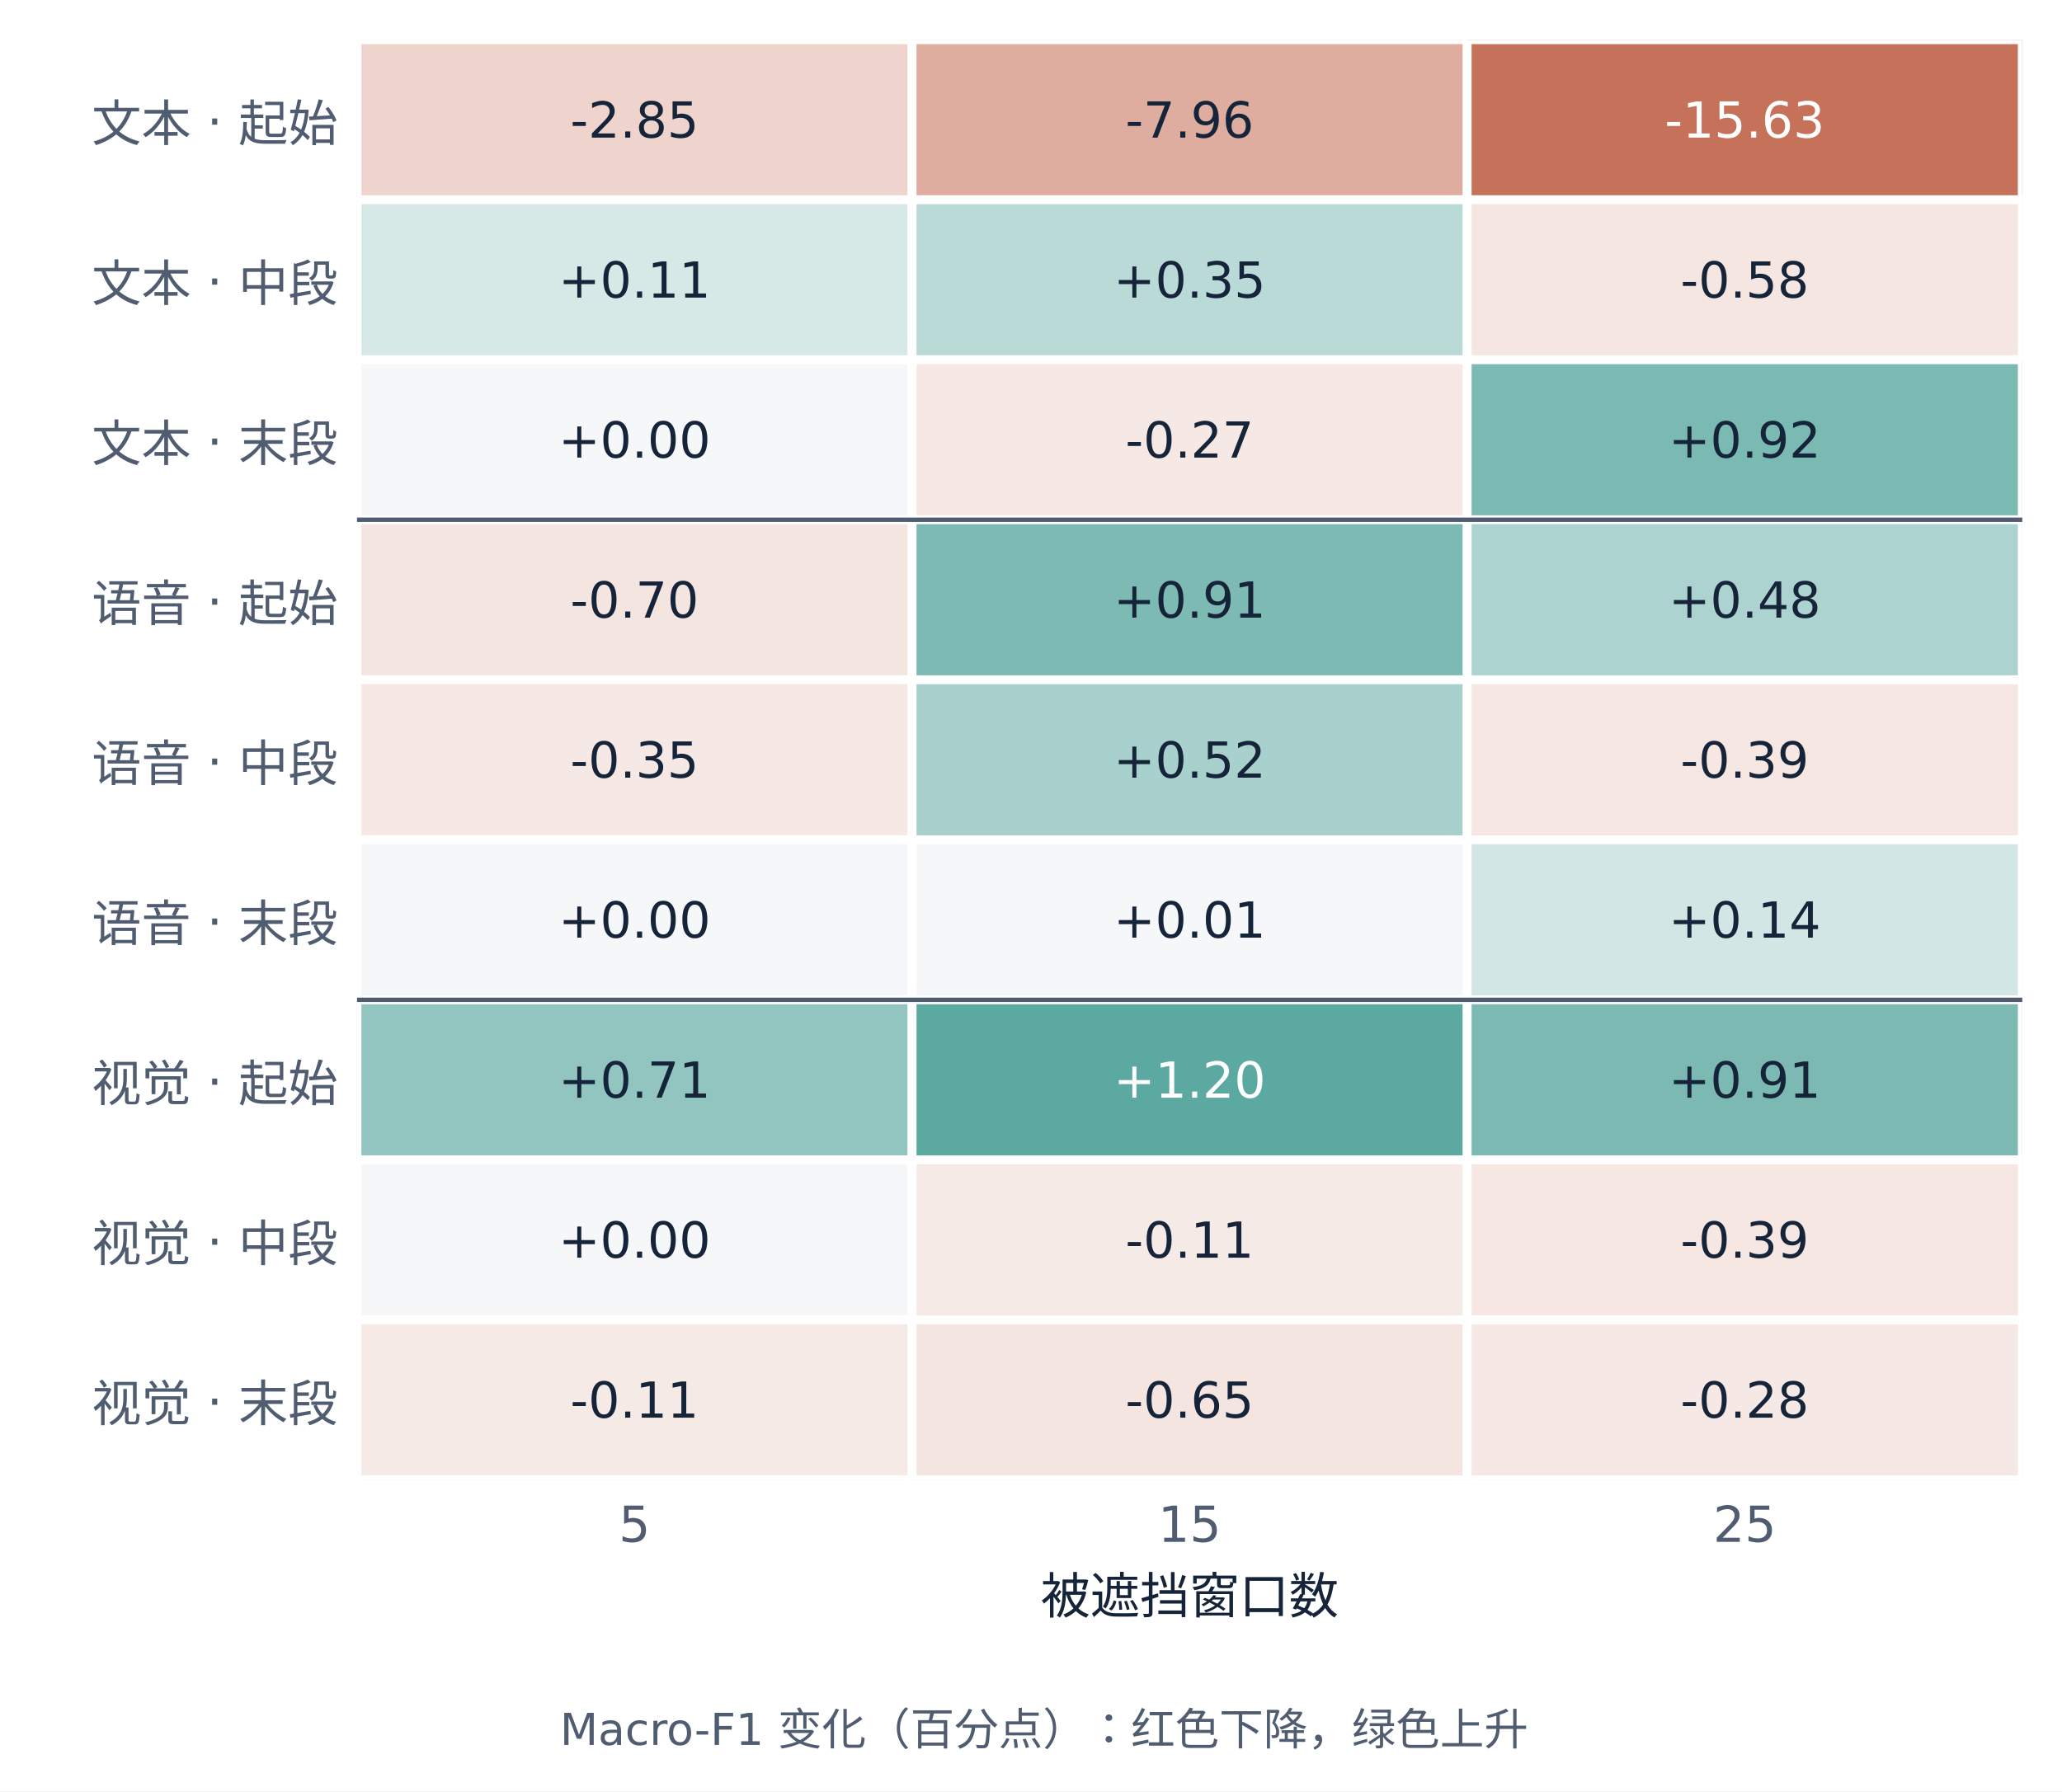
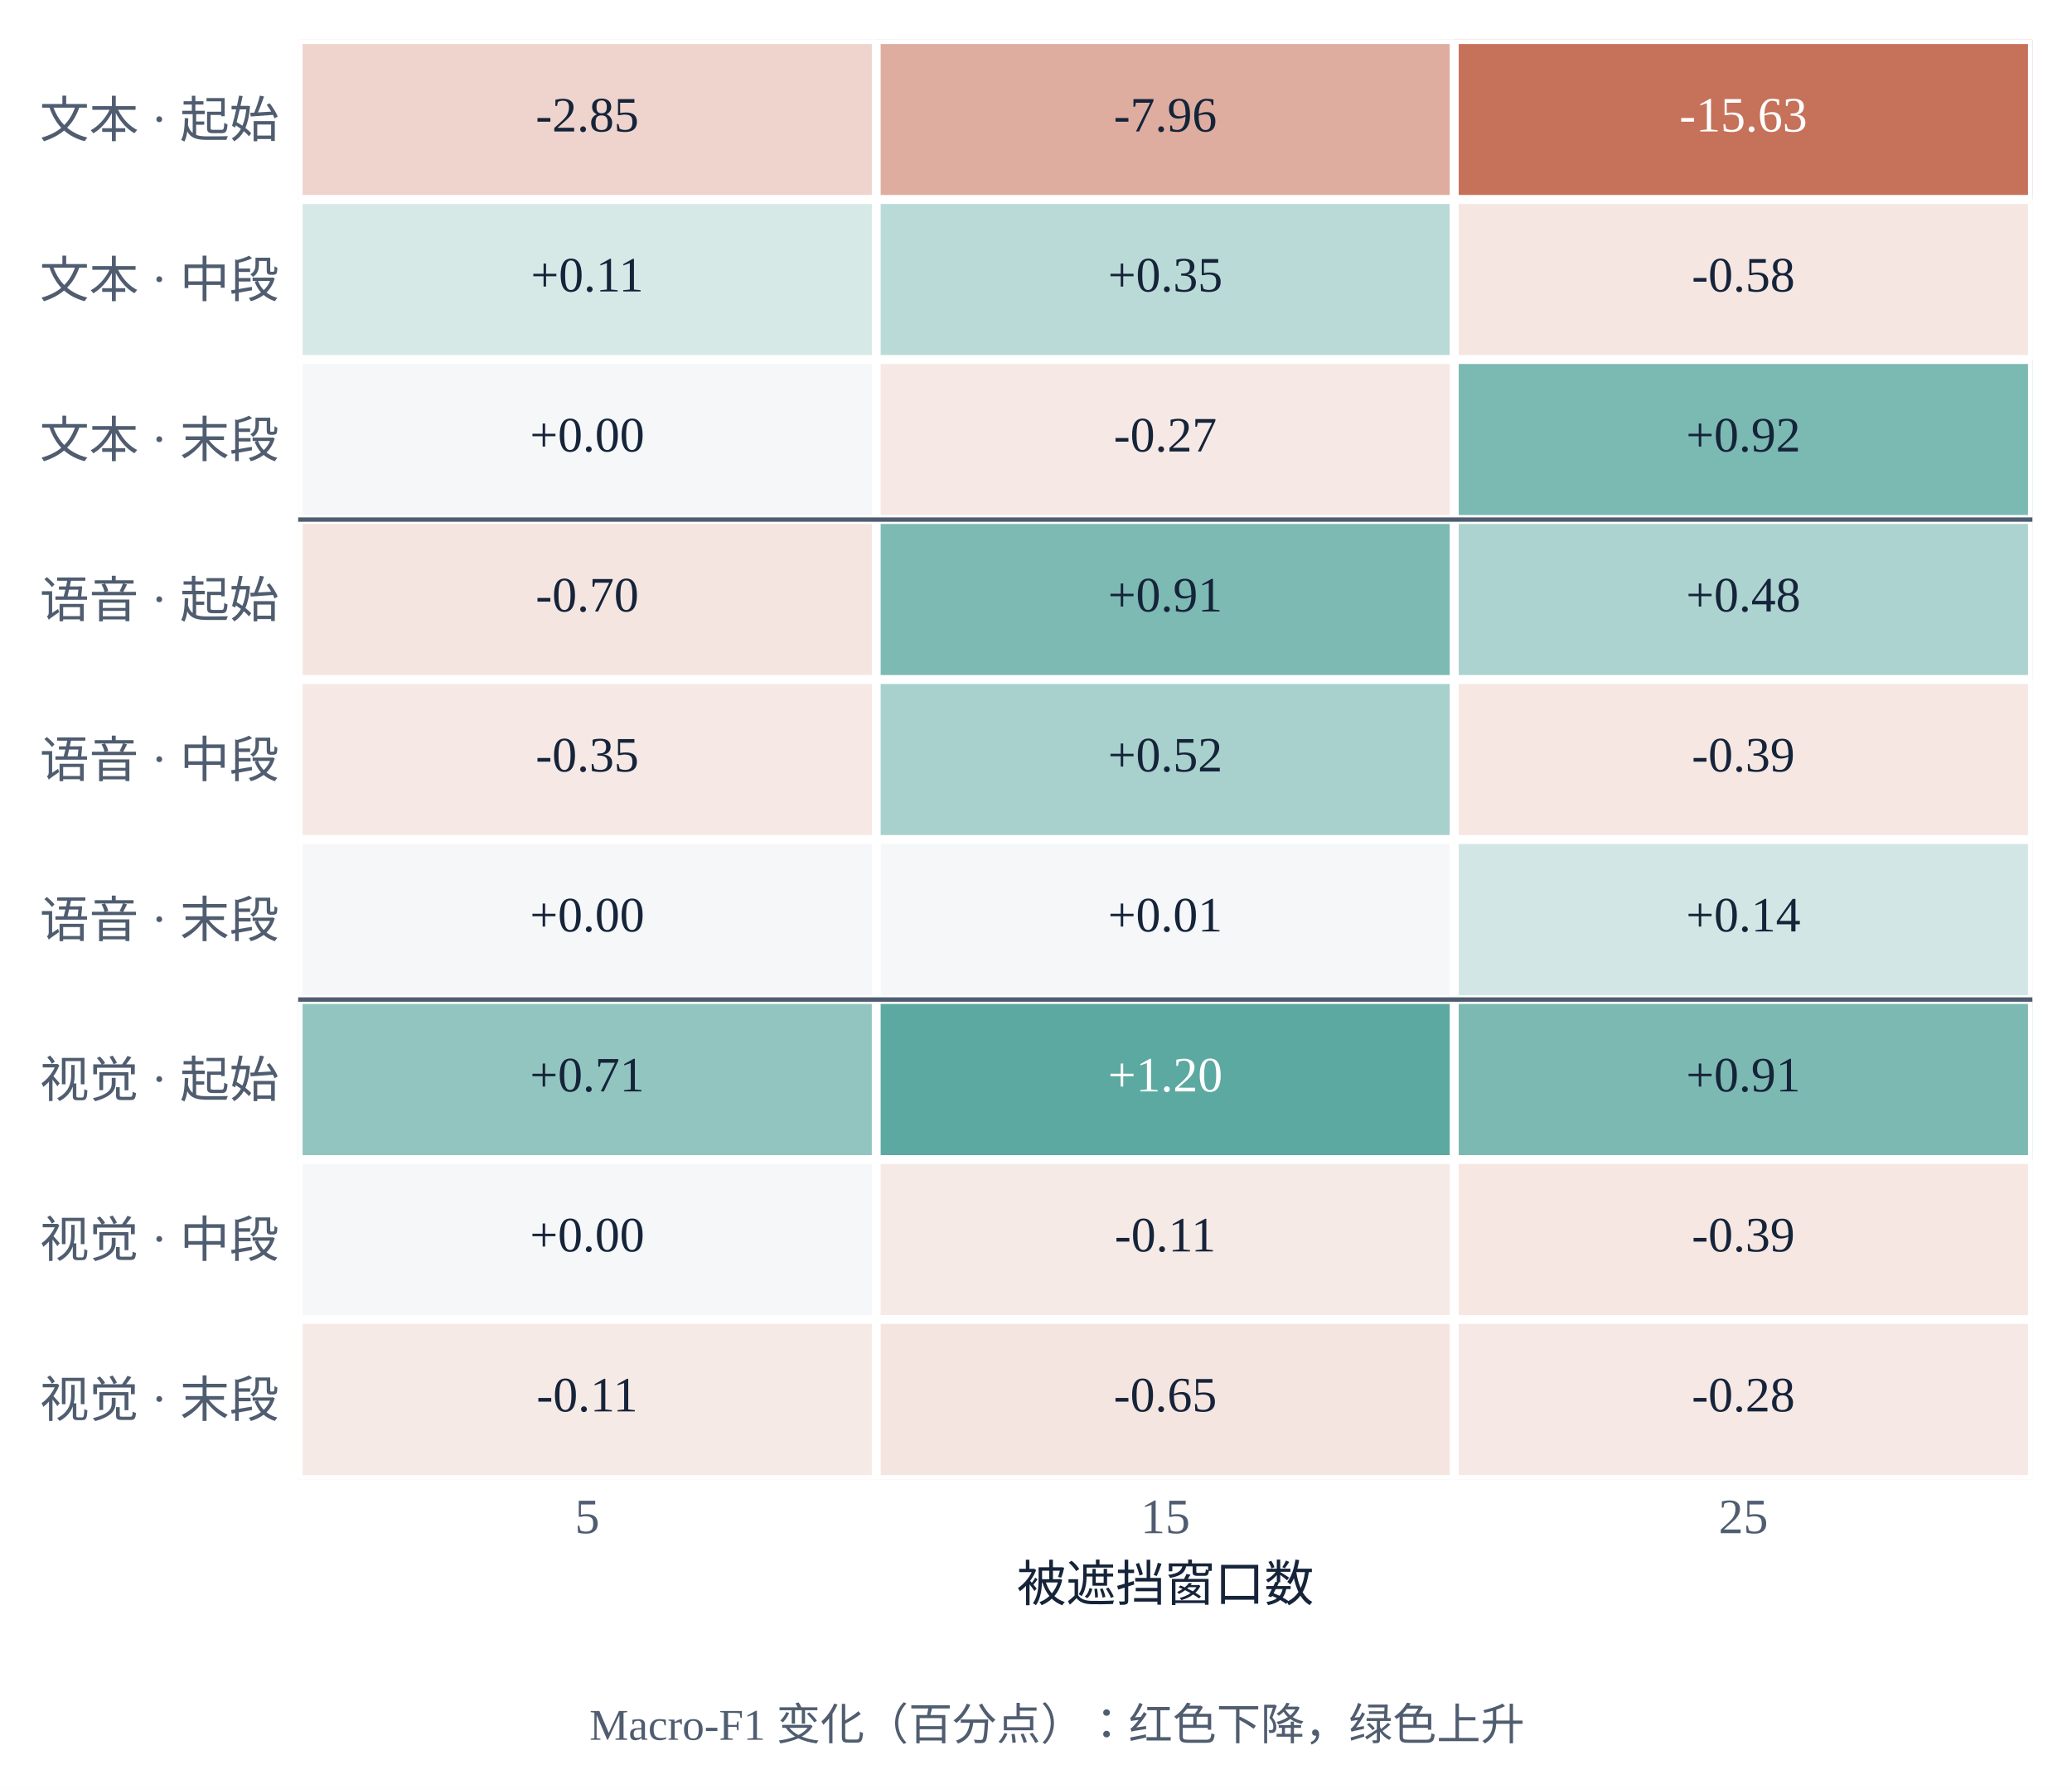
- <svg xmlns="http://www.w3.org/2000/svg" width="373.68pt" height="324.697pt" viewBox="0 0 373.68 324.697" version="1.1">
+ <svg xmlns="http://www.w3.org/2000/svg" width="376.587pt" height="325.189pt" viewBox="0 0 376.587 325.189" version="1.1">
  <defs>
    <style type="text/css">*{stroke-linejoin: round; stroke-linecap: butt}</style>
  </defs>
  <g id="figure_1">
    <g id="patch_1">
-       <path d="M 0 324.697 L 373.68 324.697 L 373.68 0 L 0 0 z " style="fill: #ffffff" />
+       <path d="M 0 325.189 L 376.587 325.189 L 376.587 0 L 0 0 z " style="fill: #ffffff" />
    </g>
    <g id="axes_1">
      <g id="patch_2">
-         <path d="M 64.7 268.225 L 366.48 268.225 L 366.48 7.2 L 64.7 7.2 z " style="fill: #ffffff" />
+         <path d="M 54.197 268.962 L 369.387 268.962 L 369.387 7.2 L 54.197 7.2 z " style="fill: #ffffff" />
      </g>
      <g id="patch_3">
-         <path d="M 64.7 7.2 L 165.293 7.2 L 165.293 36.203 L 64.7 36.203 z " clip-path="url(#p869921f615)" style="fill: #eed4cd; stroke: #ffffff; stroke-width: 1.6; stroke-linejoin: miter" />
+         <path d="M 54.197 7.2 L 159.26 7.2 L 159.26 36.285 L 54.197 36.285 z " clip-path="url(#pcaefb73566)" style="fill: #eed4cd; stroke: #ffffff; stroke-width: 1.6; stroke-linejoin: miter" />
      </g>
      <g id="patch_4">
-         <path d="M 165.293 7.2 L 265.887 7.2 L 265.887 36.203 L 165.293 36.203 z " clip-path="url(#p869921f615)" style="fill: #dead9f; stroke: #ffffff; stroke-width: 1.6; stroke-linejoin: miter" />
+         <path d="M 159.26 7.2 L 264.323 7.2 L 264.323 36.285 L 159.26 36.285 z " clip-path="url(#pcaefb73566)" style="fill: #dead9f; stroke: #ffffff; stroke-width: 1.6; stroke-linejoin: miter" />
      </g>
      <g id="patch_5">
-         <path d="M 265.887 7.2 L 366.48 7.2 L 366.48 36.203 L 265.887 36.203 z " clip-path="url(#p869921f615)" style="fill: #c67159; stroke: #ffffff; stroke-width: 1.6; stroke-linejoin: miter" />
+         <path d="M 264.323 7.2 L 369.387 7.2 L 369.387 36.285 L 264.323 36.285 z " clip-path="url(#pcaefb73566)" style="fill: #c67159; stroke: #ffffff; stroke-width: 1.6; stroke-linejoin: miter" />
      </g>
      <g id="patch_6">
-         <path d="M 64.7 36.203 L 165.293 36.203 L 165.293 65.206 L 64.7 65.206 z " clip-path="url(#p869921f615)" style="fill: #d6e9e7; stroke: #ffffff; stroke-width: 1.6; stroke-linejoin: miter" />
+         <path d="M 54.197 36.285 L 159.26 36.285 L 159.26 65.369 L 54.197 65.369 z " clip-path="url(#pcaefb73566)" style="fill: #d6e9e7; stroke: #ffffff; stroke-width: 1.6; stroke-linejoin: miter" />
      </g>
      <g id="patch_7">
-         <path d="M 165.293 36.203 L 265.887 36.203 L 265.887 65.206 L 165.293 65.206 z " clip-path="url(#p869921f615)" style="fill: #badad7; stroke: #ffffff; stroke-width: 1.6; stroke-linejoin: miter" />
+         <path d="M 159.26 36.285 L 264.323 36.285 L 264.323 65.369 L 159.26 65.369 z " clip-path="url(#pcaefb73566)" style="fill: #badad7; stroke: #ffffff; stroke-width: 1.6; stroke-linejoin: miter" />
      </g>
      <g id="patch_8">
-         <path d="M 265.887 36.203 L 366.48 36.203 L 366.48 65.206 L 265.887 65.206 z " clip-path="url(#p869921f615)" style="fill: #f5e6e2; stroke: #ffffff; stroke-width: 1.6; stroke-linejoin: miter" />
+         <path d="M 264.323 36.285 L 369.387 36.285 L 369.387 65.369 L 264.323 65.369 z " clip-path="url(#pcaefb73566)" style="fill: #f5e6e2; stroke: #ffffff; stroke-width: 1.6; stroke-linejoin: miter" />
      </g>
      <g id="patch_9">
-         <path d="M 64.7 65.206 L 165.293 65.206 L 165.293 94.208 L 64.7 94.208 z " clip-path="url(#p869921f615)" style="fill: #f5f7f9; stroke: #ffffff; stroke-width: 1.6; stroke-linejoin: miter" />
+         <path d="M 54.197 65.369 L 159.26 65.369 L 159.26 94.454 L 54.197 94.454 z " clip-path="url(#pcaefb73566)" style="fill: #f5f7f9; stroke: #ffffff; stroke-width: 1.6; stroke-linejoin: miter" />
      </g>
      <g id="patch_10">
-         <path d="M 165.293 65.206 L 265.887 65.206 L 265.887 94.208 L 165.293 94.208 z " clip-path="url(#p869921f615)" style="fill: #f6e8e4; stroke: #ffffff; stroke-width: 1.6; stroke-linejoin: miter" />
+         <path d="M 159.26 65.369 L 264.323 65.369 L 264.323 94.454 L 159.26 94.454 z " clip-path="url(#pcaefb73566)" style="fill: #f6e8e4; stroke: #ffffff; stroke-width: 1.6; stroke-linejoin: miter" />
      </g>
      <g id="patch_11">
-         <path d="M 265.887 65.206 L 366.48 65.206 L 366.48 94.208 L 265.887 94.208 z " clip-path="url(#p869921f615)" style="fill: #7bb9b3; stroke: #ffffff; stroke-width: 1.6; stroke-linejoin: miter" />
+         <path d="M 264.323 65.369 L 369.387 65.369 L 369.387 94.454 L 264.323 94.454 z " clip-path="url(#pcaefb73566)" style="fill: #7bb9b3; stroke: #ffffff; stroke-width: 1.6; stroke-linejoin: miter" />
      </g>
      <g id="patch_12">
-         <path d="M 64.7 94.208 L 165.293 94.208 L 165.293 123.211 L 64.7 123.211 z " clip-path="url(#p869921f615)" style="fill: #f5e5e1; stroke: #ffffff; stroke-width: 1.6; stroke-linejoin: miter" />
+         <path d="M 54.197 94.454 L 159.26 94.454 L 159.26 123.539 L 54.197 123.539 z " clip-path="url(#pcaefb73566)" style="fill: #f5e5e1; stroke: #ffffff; stroke-width: 1.6; stroke-linejoin: miter" />
      </g>
      <g id="patch_13">
-         <path d="M 165.293 94.208 L 265.887 94.208 L 265.887 123.211 L 165.293 123.211 z " clip-path="url(#p869921f615)" style="fill: #7cbab3; stroke: #ffffff; stroke-width: 1.6; stroke-linejoin: miter" />
+         <path d="M 159.26 94.454 L 264.323 94.454 L 264.323 123.539 L 159.26 123.539 z " clip-path="url(#pcaefb73566)" style="fill: #7cbab3; stroke: #ffffff; stroke-width: 1.6; stroke-linejoin: miter" />
      </g>
      <g id="patch_14">
-         <path d="M 265.887 94.208 L 366.48 94.208 L 366.48 123.211 L 265.887 123.211 z " clip-path="url(#p869921f615)" style="fill: #acd3cf; stroke: #ffffff; stroke-width: 1.6; stroke-linejoin: miter" />
+         <path d="M 264.323 94.454 L 369.387 94.454 L 369.387 123.539 L 264.323 123.539 z " clip-path="url(#pcaefb73566)" style="fill: #acd3cf; stroke: #ffffff; stroke-width: 1.6; stroke-linejoin: miter" />
      </g>
      <g id="patch_15">
-         <path d="M 64.7 123.211 L 165.293 123.211 L 165.293 152.214 L 64.7 152.214 z " clip-path="url(#p869921f615)" style="fill: #f6e8e4; stroke: #ffffff; stroke-width: 1.6; stroke-linejoin: miter" />
+         <path d="M 54.197 123.539 L 159.26 123.539 L 159.26 152.623 L 54.197 152.623 z " clip-path="url(#pcaefb73566)" style="fill: #f6e8e4; stroke: #ffffff; stroke-width: 1.6; stroke-linejoin: miter" />
      </g>
      <g id="patch_16">
-         <path d="M 165.293 123.211 L 265.887 123.211 L 265.887 152.214 L 165.293 152.214 z " clip-path="url(#p869921f615)" style="fill: #a8d1cd; stroke: #ffffff; stroke-width: 1.6; stroke-linejoin: miter" />
+         <path d="M 159.26 123.539 L 264.323 123.539 L 264.323 152.623 L 159.26 152.623 z " clip-path="url(#pcaefb73566)" style="fill: #a8d1cd; stroke: #ffffff; stroke-width: 1.6; stroke-linejoin: miter" />
      </g>
      <g id="patch_17">
-         <path d="M 265.887 123.211 L 366.48 123.211 L 366.48 152.214 L 265.887 152.214 z " clip-path="url(#p869921f615)" style="fill: #f6e7e3; stroke: #ffffff; stroke-width: 1.6; stroke-linejoin: miter" />
+         <path d="M 264.323 123.539 L 369.387 123.539 L 369.387 152.623 L 264.323 152.623 z " clip-path="url(#pcaefb73566)" style="fill: #f6e7e3; stroke: #ffffff; stroke-width: 1.6; stroke-linejoin: miter" />
      </g>
      <g id="patch_18">
-         <path d="M 64.7 152.214 L 165.293 152.214 L 165.293 181.217 L 64.7 181.217 z " clip-path="url(#p869921f615)" style="fill: #f5f7f9; stroke: #ffffff; stroke-width: 1.6; stroke-linejoin: miter" />
+         <path d="M 54.197 152.623 L 159.26 152.623 L 159.26 181.708 L 54.197 181.708 z " clip-path="url(#pcaefb73566)" style="fill: #f5f7f9; stroke: #ffffff; stroke-width: 1.6; stroke-linejoin: miter" />
      </g>
      <g id="patch_19">
-         <path d="M 165.293 152.214 L 265.887 152.214 L 265.887 181.217 L 165.293 181.217 z " clip-path="url(#p869921f615)" style="fill: #f5f7f9; stroke: #ffffff; stroke-width: 1.6; stroke-linejoin: miter" />
+         <path d="M 159.26 152.623 L 264.323 152.623 L 264.323 181.708 L 159.26 181.708 z " clip-path="url(#pcaefb73566)" style="fill: #f5f7f9; stroke: #ffffff; stroke-width: 1.6; stroke-linejoin: miter" />
      </g>
      <g id="patch_20">
-         <path d="M 265.887 152.214 L 366.48 152.214 L 366.48 181.217 L 265.887 181.217 z " clip-path="url(#p869921f615)" style="fill: #d2e7e5; stroke: #ffffff; stroke-width: 1.6; stroke-linejoin: miter" />
+         <path d="M 264.323 152.623 L 369.387 152.623 L 369.387 181.708 L 264.323 181.708 z " clip-path="url(#pcaefb73566)" style="fill: #d2e7e5; stroke: #ffffff; stroke-width: 1.6; stroke-linejoin: miter" />
      </g>
      <g id="patch_21">
-         <path d="M 64.7 181.217 L 165.293 181.217 L 165.293 210.22 L 64.7 210.22 z " clip-path="url(#p869921f615)" style="fill: #92c5c0; stroke: #ffffff; stroke-width: 1.6; stroke-linejoin: miter" />
+         <path d="M 54.197 181.708 L 159.26 181.708 L 159.26 210.793 L 54.197 210.793 z " clip-path="url(#pcaefb73566)" style="fill: #92c5c0; stroke: #ffffff; stroke-width: 1.6; stroke-linejoin: miter" />
      </g>
      <g id="patch_22">
-         <path d="M 165.293 181.217 L 265.887 181.217 L 265.887 210.22 L 165.293 210.22 z " clip-path="url(#p869921f615)" style="fill: #5ca9a1; stroke: #ffffff; stroke-width: 1.6; stroke-linejoin: miter" />
+         <path d="M 159.26 181.708 L 264.323 181.708 L 264.323 210.793 L 159.26 210.793 z " clip-path="url(#pcaefb73566)" style="fill: #5ca9a1; stroke: #ffffff; stroke-width: 1.6; stroke-linejoin: miter" />
      </g>
      <g id="patch_23">
-         <path d="M 265.887 181.217 L 366.48 181.217 L 366.48 210.22 L 265.887 210.22 z " clip-path="url(#p869921f615)" style="fill: #7cb9b3; stroke: #ffffff; stroke-width: 1.6; stroke-linejoin: miter" />
+         <path d="M 264.323 181.708 L 369.387 181.708 L 369.387 210.793 L 264.323 210.793 z " clip-path="url(#pcaefb73566)" style="fill: #7cb9b3; stroke: #ffffff; stroke-width: 1.6; stroke-linejoin: miter" />
      </g>
      <g id="patch_24">
-         <path d="M 64.7 210.22 L 165.293 210.22 L 165.293 239.222 L 64.7 239.222 z " clip-path="url(#p869921f615)" style="fill: #f5f7f9; stroke: #ffffff; stroke-width: 1.6; stroke-linejoin: miter" />
+         <path d="M 54.197 210.793 L 159.26 210.793 L 159.26 239.877 L 54.197 239.877 z " clip-path="url(#pcaefb73566)" style="fill: #f5f7f9; stroke: #ffffff; stroke-width: 1.6; stroke-linejoin: miter" />
      </g>
      <g id="patch_25">
-         <path d="M 165.293 210.22 L 265.887 210.22 L 265.887 239.222 L 165.293 239.222 z " clip-path="url(#p869921f615)" style="fill: #f6eae6; stroke: #ffffff; stroke-width: 1.6; stroke-linejoin: miter" />
+         <path d="M 159.26 210.793 L 264.323 210.793 L 264.323 239.877 L 159.26 239.877 z " clip-path="url(#pcaefb73566)" style="fill: #f6eae6; stroke: #ffffff; stroke-width: 1.6; stroke-linejoin: miter" />
      </g>
      <g id="patch_26">
-         <path d="M 265.887 210.22 L 366.48 210.22 L 366.48 239.222 L 265.887 239.222 z " clip-path="url(#p869921f615)" style="fill: #f6e7e3; stroke: #ffffff; stroke-width: 1.6; stroke-linejoin: miter" />
+         <path d="M 264.323 210.793 L 369.387 210.793 L 369.387 239.877 L 264.323 239.877 z " clip-path="url(#pcaefb73566)" style="fill: #f6e7e3; stroke: #ffffff; stroke-width: 1.6; stroke-linejoin: miter" />
      </g>
      <g id="patch_27">
-         <path d="M 64.7 239.222 L 165.293 239.222 L 165.293 268.225 L 64.7 268.225 z " clip-path="url(#p869921f615)" style="fill: #f6eae6; stroke: #ffffff; stroke-width: 1.6; stroke-linejoin: miter" />
+         <path d="M 54.197 239.877 L 159.26 239.877 L 159.26 268.962 L 54.197 268.962 z " clip-path="url(#pcaefb73566)" style="fill: #f6eae6; stroke: #ffffff; stroke-width: 1.6; stroke-linejoin: miter" />
      </g>
      <g id="patch_28">
-         <path d="M 165.293 239.222 L 265.887 239.222 L 265.887 268.225 L 165.293 268.225 z " clip-path="url(#p869921f615)" style="fill: #f5e5e1; stroke: #ffffff; stroke-width: 1.6; stroke-linejoin: miter" />
+         <path d="M 159.26 239.877 L 264.323 239.877 L 264.323 268.962 L 159.26 268.962 z " clip-path="url(#pcaefb73566)" style="fill: #f5e5e1; stroke: #ffffff; stroke-width: 1.6; stroke-linejoin: miter" />
      </g>
      <g id="patch_29">
-         <path d="M 265.887 239.222 L 366.48 239.222 L 366.48 268.225 L 265.887 268.225 z " clip-path="url(#p869921f615)" style="fill: #f6e8e4; stroke: #ffffff; stroke-width: 1.6; stroke-linejoin: miter" />
+         <path d="M 264.323 239.877 L 369.387 239.877 L 369.387 268.962 L 264.323 268.962 z " clip-path="url(#pcaefb73566)" style="fill: #f6e8e4; stroke: #ffffff; stroke-width: 1.6; stroke-linejoin: miter" />
      </g>
      <g id="matplotlib.axis_1">
        <g id="xtick_1">
          <g id="line2d_1" />
          <g id="text_1">
-             <text style="font-size: 9px; font-family: 'SimHei', 'Microsoft YaHei', 'DejaVu Sans', sans-serif; text-anchor: middle; fill: #505d70" x="114.997" y="279.459" transform="rotate(-0 114.9967 279.4595)">5</text>
+             <text style="fill: #505d70; font: 9px 'Times New Roman', 'SimHei'; text-anchor: middle" x="106.728" y="278.711" transform="rotate(-0 106.7284 278.7114)">5</text>
          </g>
        </g>
        <g id="xtick_2">
          <g id="line2d_2" />
          <g id="text_2">
-             <text style="font-size: 9px; font-family: 'SimHei', 'Microsoft YaHei', 'DejaVu Sans', sans-serif; text-anchor: middle; fill: #505d70" x="215.59" y="279.459" transform="rotate(-0 215.59 279.4595)">15</text>
+             <text style="fill: #505d70; font: 9px 'Times New Roman', 'SimHei'; text-anchor: middle" x="211.792" y="278.711" transform="rotate(-0 211.7917 278.7114)">15</text>
          </g>
        </g>
        <g id="xtick_3">
          <g id="line2d_3" />
          <g id="text_3">
-             <text style="font-size: 9px; font-family: 'SimHei', 'Microsoft YaHei', 'DejaVu Sans', sans-serif; text-anchor: middle; fill: #505d70" x="316.183" y="279.459" transform="rotate(-0 316.1833 279.4595)">25</text>
+             <text style="fill: #505d70; font: 9px 'Times New Roman', 'SimHei'; text-anchor: middle" x="316.855" y="278.711" transform="rotate(-0 316.8551 278.7114)">25</text>
          </g>
        </g>
        <g id="text_4">
-           <text style="font-size: 9px; font-family: 'SimHei', 'Microsoft YaHei', 'DejaVu Sans', sans-serif; text-anchor: middle; fill: #16243a" x="215.59" y="292.459" transform="rotate(-0 215.59 292.4595)">被遮挡窗口数</text>
+           <text style="fill: #16243a; font: 9px 'Times New Roman', 'SimHei'; text-anchor: middle" x="211.792" y="291.079" transform="rotate(-0 211.7917 291.0786)">被遮挡窗口数</text>
        </g>
      </g>
      <g id="matplotlib.axis_2">
        <g id="ytick_1">
          <g id="line2d_4" />
          <g id="text_5">
-             <text style="font-size: 9px; font-family: 'SimHei', 'Microsoft YaHei', 'DejaVu Sans', sans-serif; text-anchor: end; fill: #505d70" x="61.2" y="25.569" transform="rotate(-0 61.2 25.56858)">文本 · 起始</text>
+             <text style="fill: #505d70; font: 9px 'Times New Roman', 'SimHei'; text-anchor: end" x="50.697" y="24.946" transform="rotate(-0 50.69672 24.94577)">文本 · 起始</text>
          </g>
        </g>
        <g id="ytick_2">
          <g id="line2d_5" />
          <g id="text_6">
-             <text style="font-size: 9px; font-family: 'SimHei', 'Microsoft YaHei', 'DejaVu Sans', sans-serif; text-anchor: end; fill: #505d70" x="61.2" y="54.571" transform="rotate(-0 61.2 54.57138)">文本 · 中段</text>
+             <text style="fill: #505d70; font: 9px 'Times New Roman', 'SimHei'; text-anchor: end" x="50.697" y="54.03" transform="rotate(-0 50.69672 54.03044)">文本 · 中段</text>
          </g>
        </g>
        <g id="ytick_3">
          <g id="line2d_6" />
          <g id="text_7">
-             <text style="font-size: 9px; font-family: 'SimHei', 'Microsoft YaHei', 'DejaVu Sans', sans-serif; text-anchor: end; fill: #505d70" x="61.2" y="83.574" transform="rotate(-0 61.2 83.57417)">文本 · 末段</text>
+             <text style="fill: #505d70; font: 9px 'Times New Roman', 'SimHei'; text-anchor: end" x="50.697" y="83.115" transform="rotate(-0 50.69672 83.1151)">文本 · 末段</text>
          </g>
        </g>
        <g id="ytick_4">
          <g id="line2d_7" />
          <g id="text_8">
-             <text style="font-size: 9px; font-family: 'SimHei', 'Microsoft YaHei', 'DejaVu Sans', sans-serif; text-anchor: end; fill: #505d70" x="61.2" y="112.577" transform="rotate(-0 61.2 112.577)">语音 · 起始</text>
+             <text style="fill: #505d70; font: 9px 'Times New Roman', 'SimHei'; text-anchor: end" x="50.697" y="112.217" transform="rotate(-0 50.69672 112.2173)">语音 · 起始</text>
          </g>
        </g>
        <g id="ytick_5">
          <g id="line2d_8" />
          <g id="text_9">
-             <text style="font-size: 9px; font-family: 'SimHei', 'Microsoft YaHei', 'DejaVu Sans', sans-serif; text-anchor: end; fill: #505d70" x="61.2" y="141.58" transform="rotate(-0 61.2 141.5797)">语音 · 中段</text>
+             <text style="fill: #505d70; font: 9px 'Times New Roman', 'SimHei'; text-anchor: end" x="50.697" y="141.284" transform="rotate(-0 50.69672 141.2844)">语音 · 中段</text>
          </g>
        </g>
        <g id="ytick_6">
          <g id="line2d_9" />
          <g id="text_10">
-             <text style="font-size: 9px; font-family: 'SimHei', 'Microsoft YaHei', 'DejaVu Sans', sans-serif; text-anchor: end; fill: #505d70" x="61.2" y="170.583" transform="rotate(-0 61.2 170.5825)">语音 · 末段</text>
+             <text style="fill: #505d70; font: 9px 'Times New Roman', 'SimHei'; text-anchor: end" x="50.697" y="170.369" transform="rotate(-0 50.69672 170.3691)">语音 · 末段</text>
          </g>
        </g>
        <g id="ytick_7">
          <g id="line2d_10" />
          <g id="text_11">
-             <text style="font-size: 9px; font-family: 'SimHei', 'Microsoft YaHei', 'DejaVu Sans', sans-serif; text-anchor: end; fill: #505d70" x="61.2" y="199.585" transform="rotate(-0 61.2 199.5853)">视觉 · 起始</text>
+             <text style="fill: #505d70; font: 9px 'Times New Roman', 'SimHei'; text-anchor: end" x="50.697" y="199.436" transform="rotate(-0 50.69672 199.4362)">视觉 · 起始</text>
          </g>
        </g>
        <g id="ytick_8">
          <g id="line2d_11" />
          <g id="text_12">
-             <text style="font-size: 9px; font-family: 'SimHei', 'Microsoft YaHei', 'DejaVu Sans', sans-serif; text-anchor: end; fill: #505d70" x="61.2" y="228.588" transform="rotate(-0 61.2 228.5881)">视觉 · 中段</text>
+             <text style="fill: #505d70; font: 9px 'Times New Roman', 'SimHei'; text-anchor: end" x="50.697" y="228.503" transform="rotate(-0 50.69672 228.5033)">视觉 · 中段</text>
          </g>
        </g>
        <g id="ytick_9">
          <g id="line2d_12" />
          <g id="text_13">
-             <text style="font-size: 9px; font-family: 'SimHei', 'Microsoft YaHei', 'DejaVu Sans', sans-serif; text-anchor: end; fill: #505d70" x="61.2" y="257.591" transform="rotate(-0 61.2 257.5909)">视觉 · 末段</text>
+             <text style="fill: #505d70; font: 9px 'Times New Roman', 'SimHei'; text-anchor: end" x="50.697" y="257.588" transform="rotate(-0 50.69672 257.5879)">视觉 · 末段</text>
          </g>
        </g>
      </g>
      <g id="line2d_13">
-         <path d="M 64.7 94.208 L 366.48 94.208 " clip-path="url(#p869921f615)" style="fill: none; stroke: #505d70; stroke-width: 0.8; stroke-linecap: square" />
+         <path d="M 54.197 94.454 L 369.387 94.454 " clip-path="url(#pcaefb73566)" style="fill: none; stroke: #505d70; stroke-width: 0.8; stroke-linecap: square" />
      </g>
      <g id="line2d_14">
-         <path d="M 64.7 181.217 L 366.48 181.217 " clip-path="url(#p869921f615)" style="fill: none; stroke: #505d70; stroke-width: 0.8; stroke-linecap: square" />
+         <path d="M 54.197 181.708 L 369.387 181.708 " clip-path="url(#pcaefb73566)" style="fill: none; stroke: #505d70; stroke-width: 0.8; stroke-linecap: square" />
      </g>
      <g id="text_14">
-         <text style="font-size: 9px; font-family: 'SimHei', 'Microsoft YaHei', 'DejaVu Sans', sans-serif; text-anchor: middle; fill: #16243a" x="114.997" y="24.936" transform="rotate(-0 114.9967 24.93577)">-2.85</text>
+         <text style="fill: #16243a; font: 9px 'Times New Roman', 'SimHei'; text-anchor: middle" x="106.728" y="23.904" transform="rotate(-0 106.7284 23.90444)">-2.85</text>
      </g>
      <g id="text_15">
-         <text style="font-size: 9px; font-family: 'SimHei', 'Microsoft YaHei', 'DejaVu Sans', sans-serif; text-anchor: middle; fill: #16243a" x="215.59" y="24.936" transform="rotate(-0 215.59 24.93577)">-7.96</text>
+         <text style="fill: #16243a; font: 9px 'Times New Roman', 'SimHei'; text-anchor: middle" x="211.792" y="23.904" transform="rotate(-0 211.7917 23.90444)">-7.96</text>
      </g>
      <g id="text_16">
-         <text style="font-size: 9px; font-family: 'SimHei', 'Microsoft YaHei', 'DejaVu Sans', sans-serif; text-anchor: middle; fill: #ffffff" x="316.183" y="24.936" transform="rotate(-0 316.1833 24.93577)">-15.63</text>
+         <text style="fill: #ffffff; font: 9px 'Times New Roman', 'SimHei'; text-anchor: middle" x="316.855" y="23.904" transform="rotate(-0 316.8551 23.90444)">-15.63</text>
      </g>
      <g id="text_17">
-         <text style="font-size: 9px; font-family: 'SimHei', 'Microsoft YaHei', 'DejaVu Sans', sans-serif; text-anchor: middle; fill: #16243a" x="114.997" y="53.939" transform="rotate(-0 114.9967 53.93856)">+0.11</text>
+         <text style="fill: #16243a; font: 9px 'Times New Roman', 'SimHei'; text-anchor: middle" x="106.728" y="52.989" transform="rotate(-0 106.7284 52.98911)">+0.11</text>
      </g>
      <g id="text_18">
-         <text style="font-size: 9px; font-family: 'SimHei', 'Microsoft YaHei', 'DejaVu Sans', sans-serif; text-anchor: middle; fill: #16243a" x="215.59" y="53.939" transform="rotate(-0 215.59 53.93856)">+0.35</text>
+         <text style="fill: #16243a; font: 9px 'Times New Roman', 'SimHei'; text-anchor: middle" x="211.792" y="52.989" transform="rotate(-0 211.7917 52.98911)">+0.35</text>
      </g>
      <g id="text_19">
-         <text style="font-size: 9px; font-family: 'SimHei', 'Microsoft YaHei', 'DejaVu Sans', sans-serif; text-anchor: middle; fill: #16243a" x="316.183" y="53.939" transform="rotate(-0 316.1833 53.93856)">-0.58</text>
+         <text style="fill: #16243a; font: 9px 'Times New Roman', 'SimHei'; text-anchor: middle" x="316.855" y="52.989" transform="rotate(-0 316.8551 52.98911)">-0.58</text>
      </g>
      <g id="text_20">
-         <text style="font-size: 9px; font-family: 'SimHei', 'Microsoft YaHei', 'DejaVu Sans', sans-serif; text-anchor: middle; fill: #16243a" x="114.997" y="82.941" transform="rotate(-0 114.9967 82.94135)">+0.00</text>
+         <text style="fill: #16243a; font: 9px 'Times New Roman', 'SimHei'; text-anchor: middle" x="106.728" y="82.074" transform="rotate(-0 106.7284 82.07378)">+0.00</text>
      </g>
      <g id="text_21">
-         <text style="font-size: 9px; font-family: 'SimHei', 'Microsoft YaHei', 'DejaVu Sans', sans-serif; text-anchor: middle; fill: #16243a" x="215.59" y="82.941" transform="rotate(-0 215.59 82.94135)">-0.27</text>
+         <text style="fill: #16243a; font: 9px 'Times New Roman', 'SimHei'; text-anchor: middle" x="211.792" y="82.074" transform="rotate(-0 211.7917 82.07378)">-0.27</text>
      </g>
      <g id="text_22">
-         <text style="font-size: 9px; font-family: 'SimHei', 'Microsoft YaHei', 'DejaVu Sans', sans-serif; text-anchor: middle; fill: #16243a" x="316.183" y="82.941" transform="rotate(-0 316.1833 82.94135)">+0.92</text>
+         <text style="fill: #16243a; font: 9px 'Times New Roman', 'SimHei'; text-anchor: middle" x="316.855" y="82.074" transform="rotate(-0 316.8551 82.07378)">+0.92</text>
      </g>
      <g id="text_23">
-         <text style="font-size: 9px; font-family: 'SimHei', 'Microsoft YaHei', 'DejaVu Sans', sans-serif; text-anchor: middle; fill: #16243a" x="114.997" y="111.944" transform="rotate(-0 114.9967 111.9441)">-0.70</text>
+         <text style="fill: #16243a; font: 9px 'Times New Roman', 'SimHei'; text-anchor: middle" x="106.728" y="111.158" transform="rotate(-0 106.7284 111.1584)">-0.70</text>
      </g>
      <g id="text_24">
-         <text style="font-size: 9px; font-family: 'SimHei', 'Microsoft YaHei', 'DejaVu Sans', sans-serif; text-anchor: middle; fill: #16243a" x="215.59" y="111.944" transform="rotate(-0 215.59 111.9441)">+0.91</text>
+         <text style="fill: #16243a; font: 9px 'Times New Roman', 'SimHei'; text-anchor: middle" x="211.792" y="111.158" transform="rotate(-0 211.7917 111.1584)">+0.91</text>
      </g>
      <g id="text_25">
-         <text style="font-size: 9px; font-family: 'SimHei', 'Microsoft YaHei', 'DejaVu Sans', sans-serif; text-anchor: middle; fill: #16243a" x="316.183" y="111.944" transform="rotate(-0 316.1833 111.9441)">+0.48</text>
+         <text style="fill: #16243a; font: 9px 'Times New Roman', 'SimHei'; text-anchor: middle" x="316.855" y="111.158" transform="rotate(-0 316.8551 111.1584)">+0.48</text>
      </g>
      <g id="text_26">
-         <text style="font-size: 9px; font-family: 'SimHei', 'Microsoft YaHei', 'DejaVu Sans', sans-serif; text-anchor: middle; fill: #16243a" x="114.997" y="140.947" transform="rotate(-0 114.9967 140.9469)">-0.35</text>
+         <text style="fill: #16243a; font: 9px 'Times New Roman', 'SimHei'; text-anchor: middle" x="106.728" y="140.243" transform="rotate(-0 106.7284 140.2431)">-0.35</text>
      </g>
      <g id="text_27">
-         <text style="font-size: 9px; font-family: 'SimHei', 'Microsoft YaHei', 'DejaVu Sans', sans-serif; text-anchor: middle; fill: #16243a" x="215.59" y="140.947" transform="rotate(-0 215.59 140.9469)">+0.52</text>
+         <text style="fill: #16243a; font: 9px 'Times New Roman', 'SimHei'; text-anchor: middle" x="211.792" y="140.243" transform="rotate(-0 211.7917 140.2431)">+0.52</text>
      </g>
      <g id="text_28">
-         <text style="font-size: 9px; font-family: 'SimHei', 'Microsoft YaHei', 'DejaVu Sans', sans-serif; text-anchor: middle; fill: #16243a" x="316.183" y="140.947" transform="rotate(-0 316.1833 140.9469)">-0.39</text>
+         <text style="fill: #16243a; font: 9px 'Times New Roman', 'SimHei'; text-anchor: middle" x="316.855" y="140.243" transform="rotate(-0 316.8551 140.2431)">-0.39</text>
      </g>
      <g id="text_29">
-         <text style="font-size: 9px; font-family: 'SimHei', 'Microsoft YaHei', 'DejaVu Sans', sans-serif; text-anchor: middle; fill: #16243a" x="114.997" y="169.95" transform="rotate(-0 114.9967 169.9497)">+0.00</text>
+         <text style="fill: #16243a; font: 9px 'Times New Roman', 'SimHei'; text-anchor: middle" x="106.728" y="169.328" transform="rotate(-0 106.7284 169.3278)">+0.00</text>
      </g>
      <g id="text_30">
-         <text style="font-size: 9px; font-family: 'SimHei', 'Microsoft YaHei', 'DejaVu Sans', sans-serif; text-anchor: middle; fill: #16243a" x="215.59" y="169.95" transform="rotate(-0 215.59 169.9497)">+0.01</text>
+         <text style="fill: #16243a; font: 9px 'Times New Roman', 'SimHei'; text-anchor: middle" x="211.792" y="169.328" transform="rotate(-0 211.7917 169.3278)">+0.01</text>
      </g>
      <g id="text_31">
-         <text style="font-size: 9px; font-family: 'SimHei', 'Microsoft YaHei', 'DejaVu Sans', sans-serif; text-anchor: middle; fill: #16243a" x="316.183" y="169.95" transform="rotate(-0 316.1833 169.9497)">+0.14</text>
+         <text style="fill: #16243a; font: 9px 'Times New Roman', 'SimHei'; text-anchor: middle" x="316.855" y="169.328" transform="rotate(-0 316.8551 169.3278)">+0.14</text>
      </g>
      <g id="text_32">
-         <text style="font-size: 9px; font-family: 'SimHei', 'Microsoft YaHei', 'DejaVu Sans', sans-serif; text-anchor: middle; fill: #16243a" x="114.997" y="198.953" transform="rotate(-0 114.9967 198.9525)">+0.71</text>
+         <text style="fill: #16243a; font: 9px 'Times New Roman', 'SimHei'; text-anchor: middle" x="106.728" y="198.412" transform="rotate(-0 106.7284 198.4124)">+0.71</text>
      </g>
      <g id="text_33">
-         <text style="font-size: 9px; font-family: 'SimHei', 'Microsoft YaHei', 'DejaVu Sans', sans-serif; text-anchor: middle; fill: #ffffff" x="215.59" y="198.953" transform="rotate(-0 215.59 198.9525)">+1.20</text>
+         <text style="fill: #ffffff; font: 9px 'Times New Roman', 'SimHei'; text-anchor: middle" x="211.792" y="198.412" transform="rotate(-0 211.7917 198.4124)">+1.20</text>
      </g>
      <g id="text_34">
-         <text style="font-size: 9px; font-family: 'SimHei', 'Microsoft YaHei', 'DejaVu Sans', sans-serif; text-anchor: middle; fill: #16243a" x="316.183" y="198.953" transform="rotate(-0 316.1833 198.9525)">+0.91</text>
+         <text style="fill: #16243a; font: 9px 'Times New Roman', 'SimHei'; text-anchor: middle" x="316.855" y="198.412" transform="rotate(-0 316.8551 198.4124)">+0.91</text>
      </g>
      <g id="text_35">
-         <text style="font-size: 9px; font-family: 'SimHei', 'Microsoft YaHei', 'DejaVu Sans', sans-serif; text-anchor: middle; fill: #16243a" x="114.997" y="227.955" transform="rotate(-0 114.9967 227.9553)">+0.00</text>
+         <text style="fill: #16243a; font: 9px 'Times New Roman', 'SimHei'; text-anchor: middle" x="106.728" y="227.497" transform="rotate(-0 106.7284 227.4971)">+0.00</text>
      </g>
      <g id="text_36">
-         <text style="font-size: 9px; font-family: 'SimHei', 'Microsoft YaHei', 'DejaVu Sans', sans-serif; text-anchor: middle; fill: #16243a" x="215.59" y="227.955" transform="rotate(-0 215.59 227.9553)">-0.11</text>
+         <text style="fill: #16243a; font: 9px 'Times New Roman', 'SimHei'; text-anchor: middle" x="211.792" y="227.497" transform="rotate(-0 211.7917 227.4971)">-0.11</text>
      </g>
      <g id="text_37">
-         <text style="font-size: 9px; font-family: 'SimHei', 'Microsoft YaHei', 'DejaVu Sans', sans-serif; text-anchor: middle; fill: #16243a" x="316.183" y="227.955" transform="rotate(-0 316.1833 227.9553)">-0.39</text>
+         <text style="fill: #16243a; font: 9px 'Times New Roman', 'SimHei'; text-anchor: middle" x="316.855" y="227.497" transform="rotate(-0 316.8551 227.4971)">-0.39</text>
      </g>
      <g id="text_38">
-         <text style="font-size: 9px; font-family: 'SimHei', 'Microsoft YaHei', 'DejaVu Sans', sans-serif; text-anchor: middle; fill: #16243a" x="114.997" y="256.958" transform="rotate(-0 114.9967 256.9581)">-0.11</text>
+         <text style="fill: #16243a; font: 9px 'Times New Roman', 'SimHei'; text-anchor: middle" x="106.728" y="256.582" transform="rotate(-0 106.7284 256.5818)">-0.11</text>
      </g>
      <g id="text_39">
-         <text style="font-size: 9px; font-family: 'SimHei', 'Microsoft YaHei', 'DejaVu Sans', sans-serif; text-anchor: middle; fill: #16243a" x="215.59" y="256.958" transform="rotate(-0 215.59 256.9581)">-0.65</text>
+         <text style="fill: #16243a; font: 9px 'Times New Roman', 'SimHei'; text-anchor: middle" x="211.792" y="256.582" transform="rotate(-0 211.7917 256.5818)">-0.65</text>
      </g>
      <g id="text_40">
-         <text style="font-size: 9px; font-family: 'SimHei', 'Microsoft YaHei', 'DejaVu Sans', sans-serif; text-anchor: middle; fill: #16243a" x="316.183" y="256.958" transform="rotate(-0 316.1833 256.9581)">-0.28</text>
+         <text style="fill: #16243a; font: 9px 'Times New Roman', 'SimHei'; text-anchor: middle" x="316.855" y="256.582" transform="rotate(-0 316.8551 256.5818)">-0.28</text>
      </g>
    </g>
    <g id="text_41">
-       <text style="font-size: 8px; font-family: 'SimHei', 'Microsoft YaHei', 'DejaVu Sans', sans-serif; text-anchor: middle; fill: #505d70" x="189.216" y="316.278" transform="rotate(-0 189.216 316.278)">Macro-F1 变化（百分点）：红色下降，绿色上升</text>
+       <text style="fill: #505d70; font: 8px 'Times New Roman', 'SimHei'; text-anchor: middle" x="192.123" y="316.278" transform="rotate(-0 192.1227 316.278)">Macro-F1 变化（百分点）：红色下降，绿色上升</text>
    </g>
  </g>
  <defs>
-     <clipPath id="p869921f615">
-       <rect x="64.7" y="7.2" width="301.78" height="261.025" />
+     <clipPath id="pcaefb73566">
+       <rect x="54.197" y="7.2" width="315.19" height="261.762" />
    </clipPath>
  </defs>
</svg>
